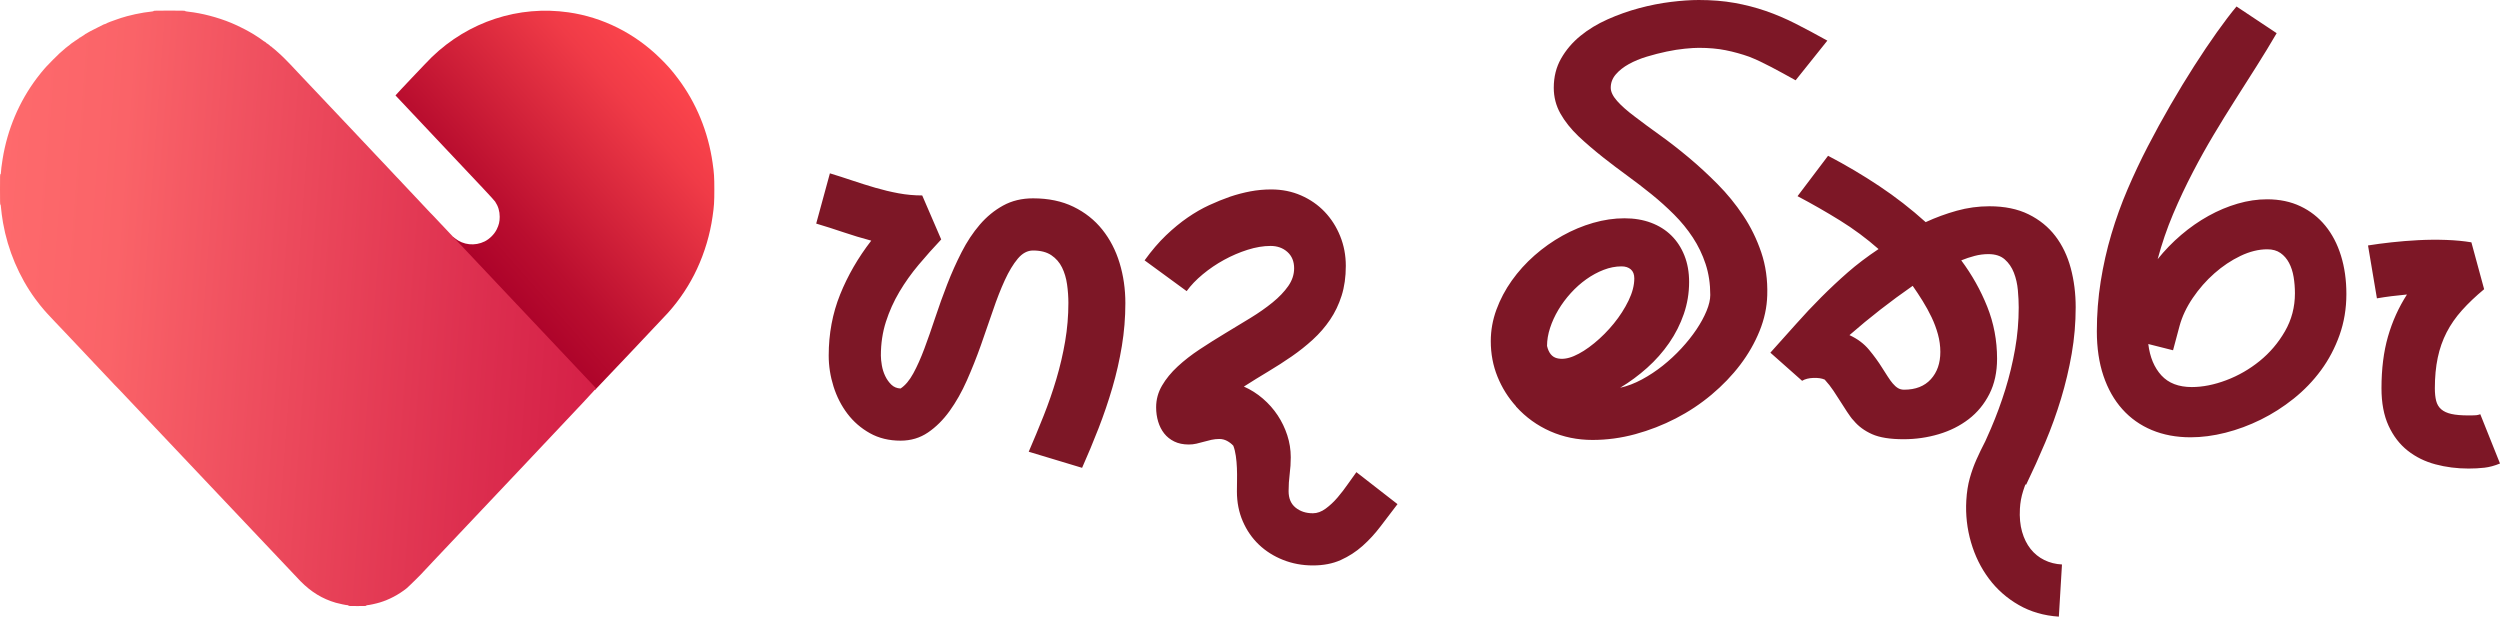
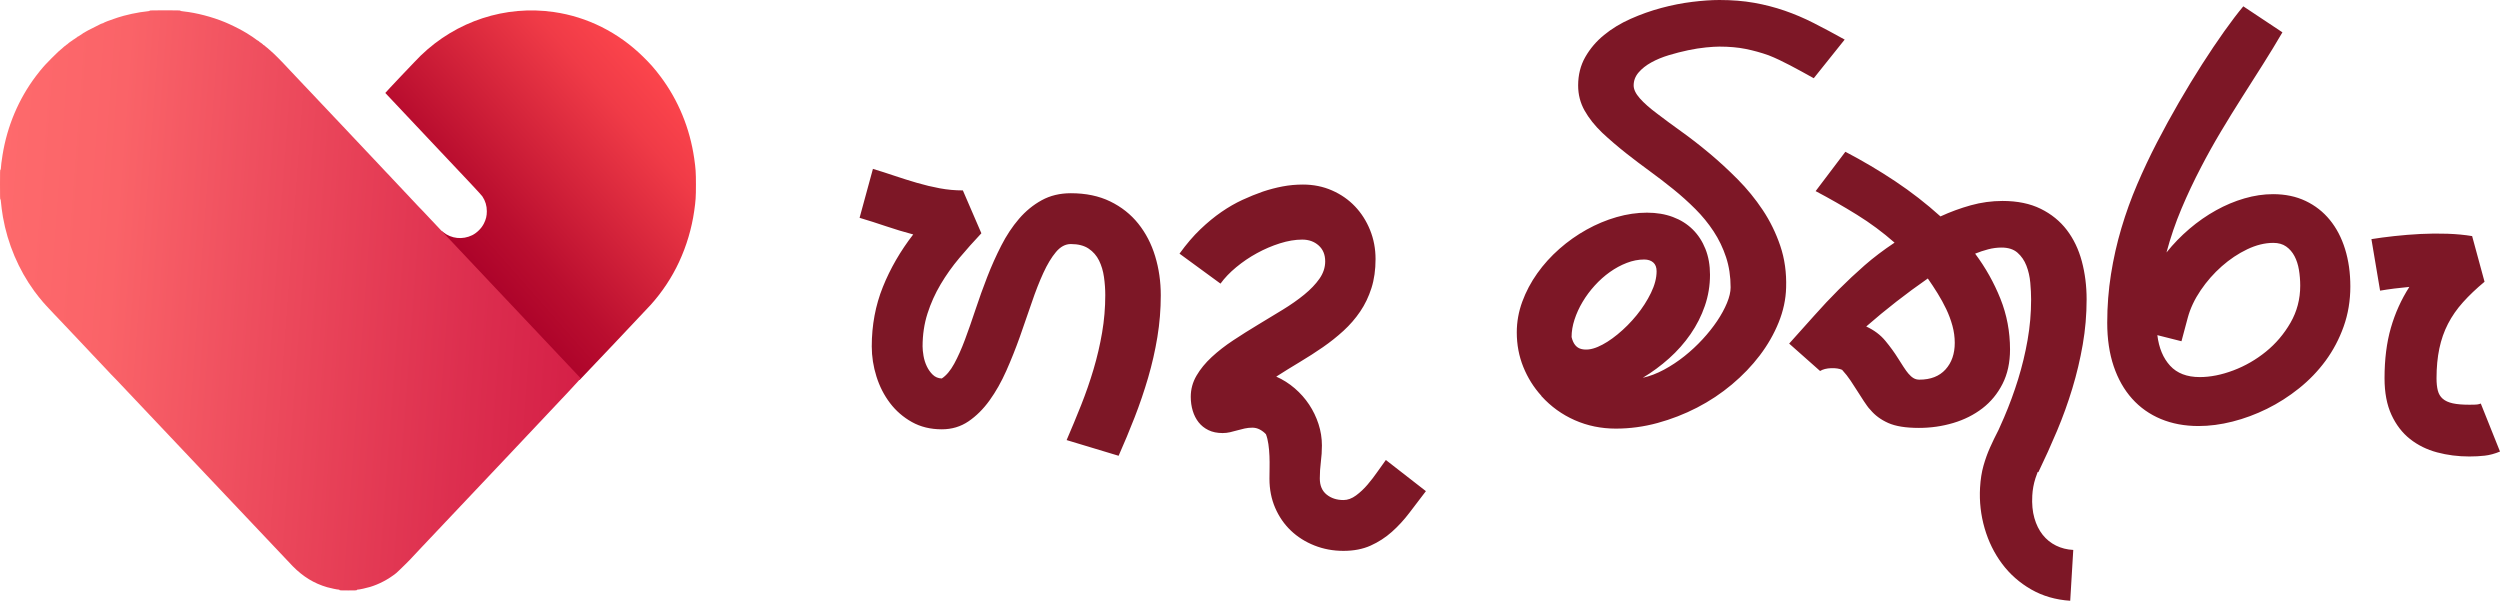
- <svg xmlns="http://www.w3.org/2000/svg" viewBox="0 0 10399.1 2565" role="img" aria-label="Hadamithuru – හදමිතුරු">
+ <svg xmlns="http://www.w3.org/2000/svg" viewBox="0 0 10674.1 2565" role="img" aria-label="Hadamithuru – හදමිතුරු">
  <defs>
    <linearGradient id="aR" gradientUnits="userSpaceOnUse" x1="1655" y1="871" x2="2368" y2="244">
      <stop offset="0.00" stop-color="#ad032a" />
      <stop offset="0.20" stop-color="#ba0e2f" />
      <stop offset="0.40" stop-color="#cc1d37" />
      <stop offset="0.60" stop-color="#de2c3f" />
      <stop offset="0.80" stop-color="#f03b47" />
      <stop offset="1.00" stop-color="#fc454c" />
    </linearGradient>
    <linearGradient id="aL" gradientUnits="userSpaceOnUse" x1="2083" y1="1086" x2="-25" y2="929">
      <stop offset="0.00" stop-color="#d52047" />
      <stop offset="0.20" stop-color="#dd2f4f" />
      <stop offset="0.40" stop-color="#e74057" />
      <stop offset="0.60" stop-color="#f05160" />
      <stop offset="0.80" stop-color="#fa6368" />
      <stop offset="1.00" stop-color="#fe6a6c" />
    </linearGradient>
  </defs>
  <g transform="translate(0 44.1) scale(1.19597)">
    <path fill="url(#aR)" d="M1822.5 1059.4L1576.5 799.0L1576.2 793.0L1575.9 786.9L1581.9 791.7C1611.3 815.5 1651.5 819.7 1685.8 802.8C1702.8 794.3 1719.3 777.9 1727.7 760.8C1735.2 745.6 1738.0 733.9 1738.0 717.2C1738.0 697.5 1732.7 680.2 1722.1 664.3C1718.0 658.2 1672.1 609.1 1546.0 475.9C1452.2 376.8 1375.5 295.4 1375.5 295.0C1375.5 293.8 1488.5 174.6 1502.1 161.5C1630.0 38.1 1804.3 -18.9 1977.5 6.1C2096.4 23.2 2207.1 78.6 2295.3 165.0C2321.1 190.2 2337.3 208.6 2358.2 236.5C2421.7 321.0 2463.0 421.5 2478.4 529.0C2483.6 564.9 2484.5 578.6 2484.5 622.5C2484.5 666.3 2483.6 679.9 2478.4 716.0C2469.6 778.2 2450.9 841.2 2424.3 898.3C2398.8 953.4 2363.5 1006.7 2322.4 1052.1C2310.1 1065.8 2069.5 1320.0 2069.0 1319.9C2068.7 1319.9 1957.8 1202.7 1822.5 1059.4Z" />
    <path fill="url(#aL)" d="M1212.0 2069.5C1212.0 2068.5 1211.0 2068.0 1209.0 2068.0C1204.1 2068.0 1180.6 2063.1 1167.9 2059.5C1121.5 2046.1 1081.8 2021.9 1044.9 1984.3C1037.4 1976.7 895.5 1826.7 729.5 1651.0C563.5 1475.3 422.1 1325.7 415.1 1318.6C408.2 1311.5 400.2 1303.4 397.5 1300.6C394.8 1297.7 387.1 1289.6 380.5 1282.5C373.9 1275.4 366.2 1267.3 363.5 1264.5C360.8 1261.7 352.9 1253.4 346.0 1246.0C339.1 1238.6 331.2 1230.3 328.5 1227.5C322.1 1220.9 309.2 1207.2 296.5 1193.5C291.0 1187.5 283.4 1179.4 279.5 1175.5C269.7 1165.6 250.9 1145.7 227.5 1120.5C222.0 1114.6 214.3 1106.6 210.5 1102.6C206.6 1098.7 197.9 1089.4 191.0 1082.1C184.1 1074.7 176.5 1066.5 174.0 1064.0C171.5 1061.5 166.7 1056.3 163.3 1052.5C159.9 1048.6 155.5 1043.7 153.5 1041.5C146.9 1034.2 131.3 1014.6 122.5 1002.5C66.3 925.6 27.3 833.3 10.5 738.0C7.5 720.6 4.2 695.8 3.3 683.8C2.9 677.4 2.3 675.0 1.4 675.0C0.2 675.0 0.0 665.8 0.0 622.0C0.0 575.6 0.2 569.0 1.5 569.0C2.6 569.0 3.0 567.9 3.0 565.2C3.0 559.0 5.9 535.6 9.1 516.1C25.8 412.8 66.5 316.7 128.2 234.8C136.7 223.5 150.6 206.3 153.9 202.9C154.8 202.0 158.2 198.2 161.5 194.4C168.0 187.0 199.5 155.4 207.7 148.0C215.0 141.5 220.3 136.8 223.9 134.0C225.6 132.6 228.0 130.5 229.2 129.2C230.4 128.0 231.8 127.0 232.4 127.0C233.0 127.0 234.1 126.1 234.8 125.0C235.5 123.9 236.6 123.0 237.3 123.0C237.9 123.0 240.1 121.4 242.0 119.5C243.9 117.6 245.7 116.0 246.1 116.0C246.4 116.0 248.3 114.7 250.1 113.0C252.0 111.4 255.0 109.3 256.8 108.5C258.5 107.6 260.0 106.5 260.0 106.0C260.0 105.4 260.6 105.0 261.3 105.0C262.0 105.0 263.6 104.1 264.8 103.0C266.0 101.9 267.3 101.0 267.8 101.0C268.3 101.0 269.9 99.9 271.4 98.5C272.9 97.1 274.5 96.0 275.1 96.0C275.6 96.0 276.0 95.5 276.0 95.0C276.0 94.5 276.6 94.0 277.4 94.0C278.2 94.0 280.8 92.5 283.2 90.8C285.6 89.0 289.2 86.6 291.3 85.6C293.3 84.5 295.0 83.4 295.0 83.0C295.0 82.6 295.8 82.0 296.7 81.6C297.7 81.3 299.9 80.1 301.5 79.0C303.1 77.9 305.9 76.3 307.5 75.4C309.1 74.6 312.8 72.6 315.5 71.0C320.5 68.1 351.0 52.8 360.4 48.3C363.2 47.0 366.2 46.0 367.1 46.0C368.1 46.0 369.0 45.6 369.2 45.1C369.6 43.9 394.9 34.0 408.0 30.0C413.8 28.2 419.9 26.1 421.5 25.4C426.7 23.2 453.8 16.1 470.9 12.4C489.4 8.4 513.3 4.5 525.8 3.5C531.7 2.9 534.0 2.4 534.0 1.4C534.0 0.2 543.1 0.0 589.0 0.0C633.6 0.0 644.0 0.2 644.0 1.3C644.0 2.2 647.4 3.0 655.8 3.9C702.3 9.0 756.9 23.3 803.5 42.5C821.0 49.7 852.1 64.9 866.4 73.2C872.4 76.7 879.1 80.6 881.4 81.9C889.5 86.5 916.0 104.4 916.0 105.2C916.0 105.6 916.4 106.0 917.0 106.0C918.3 106.0 927.0 112.2 927.0 113.2C927.0 113.6 927.5 114.0 928.1 114.0C929.4 114.0 940.0 122.2 940.0 123.2C940.0 123.7 940.6 124.0 941.4 124.0C942.2 124.0 943.5 124.8 944.2 125.8C944.9 126.7 946.6 128.3 948.0 129.1C949.4 130.0 952.2 132.3 954.2 134.1C956.3 136.0 960.1 139.3 962.7 141.5C979.1 155.4 1000.5 176.8 1035.5 214.5C1042.1 221.6 1049.8 229.7 1052.5 232.5C1055.2 235.3 1062.9 243.4 1069.5 250.5C1076.1 257.6 1083.8 265.7 1086.5 268.5C1089.2 271.3 1097.1 279.6 1104.0 286.9C1110.9 294.3 1118.8 302.6 1121.5 305.4C1124.2 308.2 1131.9 316.4 1138.5 323.5C1145.1 330.6 1152.8 338.7 1155.5 341.4C1158.2 344.2 1166.1 352.6 1173.0 359.9C1179.9 367.3 1187.8 375.6 1190.5 378.5C1193.2 381.3 1201.1 389.6 1208.0 396.9C1214.9 404.3 1222.5 412.4 1225.0 414.9C1227.5 417.5 1234.0 424.4 1239.5 430.3C1245.0 436.2 1252.9 444.6 1257.0 448.9C1261.1 453.2 1269.0 461.6 1274.5 467.4C1280.0 473.3 1287.7 481.4 1291.5 485.4C1295.3 489.4 1303.0 497.5 1308.5 503.5C1314.0 509.5 1321.9 517.8 1326.0 522.0C1330.1 526.3 1338.0 534.6 1343.5 540.5C1349.0 546.5 1356.7 554.6 1360.5 558.6C1364.3 562.6 1372.0 570.7 1377.5 576.7C1383.0 582.6 1390.5 590.4 1394.2 594.2C1398.0 597.9 1401.0 601.2 1401.0 601.6C1401.0 602.0 1405.0 606.2 1410.0 611.1C1415.0 616.0 1419.0 620.3 1419.0 620.7C1419.0 621.0 1422.8 625.1 1427.5 629.7C1432.2 634.3 1436.0 638.3 1436.0 638.7C1436.0 639.0 1439.8 643.1 1444.5 647.8C1449.2 652.4 1453.0 656.5 1453.0 656.7C1453.0 657.0 1456.8 661.1 1461.5 665.8C1466.2 670.5 1470.0 674.6 1470.0 674.9C1470.0 675.2 1473.8 679.3 1478.5 683.9C1483.2 688.5 1487.0 692.6 1487.0 693.0C1487.0 693.3 1491.0 697.6 1495.9 702.4C1500.9 707.2 1505.0 711.5 1505.2 711.9C1505.4 712.3 1632.8 847.4 1788.5 1012.1C1944.2 1176.8 2072.1 1312.3 2072.8 1313.2C2074.0 1314.7 2043.1 1347.7 1806.9 1597.7C1659.9 1753.2 1524.4 1896.5 1505.8 1916.2C1487.2 1935.8 1472.0 1952.0 1472.0 1952.2C1472.0 1953.6 1420.9 2004.0 1414.0 2009.5C1386.4 2031.4 1353.6 2048.7 1321.2 2058.5C1308.2 2062.5 1282.7 2068.0 1277.5 2068.0C1275.1 2068.0 1274.0 2068.5 1274.0 2069.5C1274.0 2070.8 1269.9 2071.0 1243.0 2071.0C1216.1 2071.0 1212.0 2070.8 1212.0 2069.5Z" />
  </g>
-   <path fill="#7D1726" transform="translate(3414.1 1833)" d="M332 0Q260 0 204.5 -31.0Q149 -62 111.0 -112.0Q73 -162 53.0 -225.5Q33 -289 33 -354Q33 -490 80.5 -608.0Q128 -726 210 -832Q150 -848 94.0 -867.0Q38 -886 -19 -903L38 -1112Q84 -1098 131.5 -1082.0Q179 -1066 227.0 -1052.0Q275 -1038 323.5 -1029.0Q372 -1020 422 -1020L501 -837Q452 -785 407.0 -731.5Q362 -678 327.0 -619.0Q292 -560 271.0 -494.5Q250 -429 250 -354Q250 -337 254.0 -313.5Q258 -290 268.0 -269.0Q278 -248 293.5 -233.0Q309 -218 332 -217Q361 -236 385.0 -280.0Q409 -324 431.0 -383.0Q453 -442 476.0 -511.5Q499 -581 526.0 -650.5Q553 -720 586.0 -784.5Q619 -849 661.5 -898.5Q704 -948 758.5 -978.0Q813 -1008 883 -1008Q979 -1008 1051.0 -973.0Q1123 -938 1171.0 -878.0Q1219 -818 1243.0 -739.0Q1267 -660 1267 -572Q1267 -482 1252.5 -394.0Q1238 -306 1213.0 -220.5Q1188 -135 1155.5 -51.5Q1123 32 1087 113L865 46Q897 -28 927.0 -103.5Q957 -179 980.0 -256.5Q1003 -334 1016.5 -413.0Q1030 -492 1030 -573Q1030 -611 1024.5 -650.0Q1019 -689 1003.5 -720.5Q988 -752 959.0 -771.5Q930 -791 883 -791Q848 -791 819.5 -757.0Q791 -723 765.5 -667.5Q740 -612 716.0 -541.0Q692 -470 665.5 -395.5Q639 -321 607.5 -250.0Q576 -179 536.0 -123.5Q496 -68 446.0 -34.0Q396 0 332 0ZM1760 -225Q1803 -206 1839.0 -175.0Q1875 -144 1900.5 -105.5Q1926 -67 1940.5 -22.5Q1955 22 1955 69Q1955 104 1950.5 139.0Q1946 174 1946 210Q1946 255 1975.0 278.5Q2004 302 2047 302Q2074 302 2100.5 282.5Q2127 263 2150.0 236.0Q2173 209 2193.0 180.0Q2213 151 2228 131L2399 264Q2363 311 2328.5 356.5Q2294 402 2253.5 438.0Q2213 474 2163.0 496.5Q2113 519 2047 519Q1981 519 1923.0 496.0Q1865 473 1822.5 432.5Q1780 392 1755.5 335.5Q1731 279 1731 211Q1731 190 1731.5 165.0Q1732 140 1731.0 114.0Q1730 88 1726.5 63.5Q1723 39 1716 21Q1705 9 1690.0 1.0Q1675 -7 1658 -7Q1641 -7 1625.0 -3.5Q1609 0 1593.5 4.5Q1578 9 1562.5 12.5Q1547 16 1531 16Q1496 16 1470.5 3.5Q1445 -9 1428.5 -30.0Q1412 -51 1403.5 -79.0Q1395 -107 1395 -139Q1395 -187 1419.5 -229.0Q1444 -271 1484.5 -308.5Q1525 -346 1576.5 -380.0Q1628 -414 1682.0 -446.5Q1736 -479 1787.5 -510.5Q1839 -542 1879.5 -575.0Q1920 -608 1944.5 -643.0Q1969 -678 1969 -717Q1969 -760 1941.0 -785.0Q1913 -810 1871 -810Q1826 -810 1775.5 -794.0Q1725 -778 1677.5 -752.0Q1630 -726 1589.0 -692.0Q1548 -658 1522 -622L1347 -750Q1391 -811 1436.0 -854.0Q1481 -897 1526.0 -928.0Q1571 -959 1615.5 -979.5Q1660 -1000 1703 -1015Q1745 -1029 1787.0 -1037.0Q1829 -1045 1874 -1045Q1941 -1045 1998.0 -1020.0Q2055 -995 2096.0 -952.0Q2137 -909 2160.5 -851.0Q2184 -793 2184 -727Q2184 -658 2166.5 -603.0Q2149 -548 2118.5 -503.0Q2088 -458 2047.0 -420.5Q2006 -383 1959.0 -350.5Q1912 -318 1861.0 -287.5Q1810 -257 1760 -225ZM3021 -394Q3031 -351 3062.0 -343.0Q3093 -335 3133.0 -352.0Q3173 -369 3217.5 -405.5Q3262 -442 3299.0 -487.5Q3336 -533 3360.0 -582.5Q3384 -632 3384 -675Q3384 -700 3369.5 -712.5Q3355 -725 3331 -725Q3294 -725 3256.5 -710.5Q3219 -696 3184.5 -671.5Q3150 -647 3120.0 -614.0Q3090 -581 3068.0 -544.0Q3046 -507 3033.5 -468.5Q3021 -430 3021 -394ZM3210 -3Q3116 -3 3034.5 -39.0Q2953 -75 2893 -141H2892V-143Q2843 -197 2815.0 -266.0Q2787 -335 2787 -414Q2787 -481 2810.5 -545.0Q2834 -609 2874.5 -666.0Q2915 -723 2969.0 -770.5Q3023 -818 3085.0 -852.5Q3147 -887 3213.0 -906.0Q3279 -925 3343 -925Q3404 -925 3453.5 -906.5Q3503 -888 3538.0 -853.5Q3573 -819 3592.5 -770.0Q3612 -721 3612 -660Q3612 -591 3590.0 -527.0Q3568 -463 3529.0 -406.5Q3490 -350 3437.5 -303.0Q3385 -256 3325 -220Q3370 -230 3415.5 -254.5Q3461 -279 3502.5 -312.0Q3544 -345 3580.0 -384.0Q3616 -423 3642.5 -462.5Q3669 -502 3684.5 -539.5Q3700 -577 3700 -606Q3700 -676 3680.5 -735.0Q3661 -794 3627.5 -845.0Q3594 -896 3549.5 -940.5Q3505 -985 3455.5 -1025.0Q3406 -1065 3354.5 -1102.5Q3303 -1140 3256 -1177Q3199 -1222 3152 -1266Q3104 -1312 3076.5 -1361.0Q3049 -1410 3049 -1468Q3049 -1536 3079.5 -1589.5Q3110 -1643 3159.5 -1683.5Q3209 -1724 3273.0 -1752.5Q3337 -1781 3404.0 -1799.0Q3471 -1817 3536.0 -1825.0Q3601 -1833 3652 -1833Q3733 -1833 3800.5 -1821.0Q3868 -1809 3930.5 -1787.5Q3993 -1766 4055.0 -1734.5Q4117 -1703 4187 -1664L4055 -1499Q4027 -1515 4002.5 -1528.0Q3978 -1541 3954 -1554Q3931 -1566 3908.0 -1577.0Q3885 -1588 3862 -1597Q3814 -1614 3764.5 -1624.0Q3715 -1634 3652 -1634Q3630 -1634 3594.5 -1630.5Q3559 -1627 3518.5 -1618.5Q3478 -1610 3436.5 -1597.5Q3395 -1585 3361.5 -1566.5Q3328 -1548 3307.0 -1523.5Q3286 -1499 3286 -1468Q3286 -1443 3312.5 -1413.0Q3339 -1383 3386 -1348Q3433 -1312 3491.0 -1270.5Q3549 -1229 3610 -1178Q3671 -1127 3730.5 -1067.0Q3790 -1007 3837.0 -936.5Q3884 -866 3912.0 -783.5Q3940 -701 3937 -605Q3935 -530 3905.0 -456.0Q3875 -382 3824.5 -315.5Q3774 -249 3705.5 -191.5Q3637 -134 3556.5 -92.5Q3476 -51 3388.0 -27.0Q3300 -3 3210 -3ZM4542 -644Q4473 -596 4407.5 -545.0Q4342 -494 4279 -439Q4329 -416 4360.5 -378.0Q4392 -340 4415 -303L4438 -267Q4451 -247 4459 -238Q4470 -225 4481.0 -218.5Q4492 -212 4506 -212Q4578 -212 4617.5 -255.5Q4657 -299 4657 -369Q4657 -406 4647.0 -442.5Q4637 -479 4620.5 -513.5Q4604 -548 4583.5 -581.0Q4563 -614 4542 -644ZM5014 183 4795 108Q4833 30 4867.5 -50.5Q4902 -131 4927.5 -213.5Q4953 -296 4968.0 -381.5Q4983 -467 4983 -554Q4983 -587 4979.5 -626.0Q4976 -665 4963.0 -698.5Q4950 -732 4925.0 -754.0Q4900 -776 4857 -776Q4828 -776 4799.5 -768.5Q4771 -761 4744 -750Q4811 -660 4852.0 -557.5Q4893 -455 4893 -341Q4893 -257 4861.0 -194.0Q4829 -131 4775.0 -89.5Q4721 -48 4650.5 -27.0Q4580 -6 4504 -6Q4420 -6 4373.0 -27.0Q4326 -48 4297 -83Q4289 -91 4282.5 -100.5Q4276 -110 4269 -120L4242 -162Q4228 -184 4212.5 -207.5Q4197 -231 4176 -254Q4158 -262 4129.0 -261.0Q4100 -260 4082 -249L3950 -366Q4007 -429 4057.5 -486.0Q4108 -543 4162 -597Q4216 -651 4272.0 -700.0Q4328 -749 4400 -797Q4325 -863 4239.5 -916.0Q4154 -969 4063 -1017L4190 -1185Q4301 -1127 4403.0 -1059.0Q4505 -991 4596 -909Q4659 -938 4725.5 -956.5Q4792 -975 4861 -975Q4956 -975 5024.0 -941.5Q5092 -908 5135.5 -851.0Q5179 -794 5199.5 -717.5Q5220 -641 5220 -555Q5220 -457 5203.5 -362.0Q5187 -267 5159.0 -174.5Q5131 -82 5093.5 7.0Q5056 96 5014 183ZM4881 -80 5095 0Q5081 35 5063.5 69.0Q5046 103 5029.5 138.0Q5013 173 5001.5 209.0Q4990 245 4988 283Q4985 337 4997.0 379.0Q5009 421 5032.5 450.5Q5056 480 5089.5 496.5Q5123 513 5163 515L5150 732Q5057 726 4983.0 683.5Q4909 641 4859.0 574.0Q4809 507 4784.5 422.5Q4760 338 4765 249Q4768 197 4779.5 156.0Q4791 115 4807.5 78.0Q4824 41 4843.5 3.5Q4863 -34 4881 -80ZM5698 -14Q5609 -14 5537.0 -44.0Q5465 -74 5414.0 -131.0Q5363 -188 5335.5 -269.5Q5308 -351 5308 -455Q5308 -561 5324.0 -662.0Q5340 -763 5368.5 -859.0Q5397 -955 5436.0 -1046.0Q5475 -1137 5520 -1224Q5565 -1311 5614.5 -1396.5Q5664 -1482 5713.0 -1558.5Q5762 -1635 5807.5 -1699.0Q5853 -1763 5889 -1806L6056 -1695Q6017 -1628 5973.0 -1558.5Q5929 -1489 5883.5 -1417.5Q5838 -1346 5793.5 -1271.5Q5749 -1197 5709 -1120Q5663 -1032 5625.0 -942.0Q5587 -852 5561 -755Q5605 -810 5659.0 -856.0Q5713 -902 5772.5 -935.0Q5832 -968 5894.0 -986.0Q5956 -1004 6016 -1004Q6094 -1004 6155.0 -975.0Q6216 -946 6258.5 -894.0Q6301 -842 6323.5 -769.5Q6346 -697 6346 -610Q6346 -519 6317.5 -439.0Q6289 -359 6240.5 -293.0Q6192 -227 6127.0 -175.0Q6062 -123 5990.0 -87.5Q5918 -52 5843.0 -33.0Q5768 -14 5698 -14ZM5625 -376 5522 -402Q5532 -320 5576.5 -271.5Q5621 -223 5703 -223Q5771 -223 5846.5 -251.5Q5922 -280 5985.5 -331.5Q6049 -383 6090.5 -455.0Q6132 -527 6132 -613Q6132 -648 6126.5 -681.0Q6121 -714 6107.5 -739.5Q6094 -765 6072.0 -780.5Q6050 -796 6017 -796Q5963 -796 5905.5 -768.5Q5848 -741 5797.0 -696.0Q5746 -651 5707.0 -593.5Q5668 -536 5652 -477ZM6854 116Q6782 116 6716.5 98.5Q6651 81 6601.0 41.5Q6551 2 6521.5 -62.0Q6492 -126 6492 -218Q6492 -339 6519.0 -433.0Q6546 -527 6598 -608Q6565 -605 6533.5 -601.0Q6502 -597 6473 -592L6436 -812Q6479 -819 6533.5 -825.0Q6588 -831 6645.5 -834.0Q6703 -837 6760.5 -835.0Q6818 -833 6866 -825L6919 -630Q6866 -586 6827.0 -542.5Q6788 -499 6763.0 -450.5Q6738 -402 6726.0 -345.0Q6714 -288 6714 -218Q6714 -187 6719.5 -165.5Q6725 -144 6740.5 -130.5Q6756 -117 6783.0 -111.0Q6810 -105 6854 -105Q6880 -105 6887.5 -106.0Q6895 -107 6903 -110L6985 95Q6951 109 6920.0 112.5Q6889 116 6854 116Z" />
+   <path fill="#7D1726" transform="translate(3689.1 1833)" d="M332 0Q260 0 204.5 -31.0Q149 -62 111.0 -112.0Q73 -162 53.0 -225.5Q33 -289 33 -354Q33 -490 80.5 -608.0Q128 -726 210 -832Q150 -848 94.0 -867.0Q38 -886 -19 -903L38 -1112Q84 -1098 131.5 -1082.0Q179 -1066 227.0 -1052.0Q275 -1038 323.5 -1029.0Q372 -1020 422 -1020L501 -837Q452 -785 407.0 -731.5Q362 -678 327.0 -619.0Q292 -560 271.0 -494.5Q250 -429 250 -354Q250 -337 254.0 -313.5Q258 -290 268.0 -269.0Q278 -248 293.5 -233.0Q309 -218 332 -217Q361 -236 385.0 -280.0Q409 -324 431.0 -383.0Q453 -442 476.0 -511.5Q499 -581 526.0 -650.5Q553 -720 586.0 -784.5Q619 -849 661.5 -898.5Q704 -948 758.5 -978.0Q813 -1008 883 -1008Q979 -1008 1051.0 -973.0Q1123 -938 1171.0 -878.0Q1219 -818 1243.0 -739.0Q1267 -660 1267 -572Q1267 -482 1252.5 -394.0Q1238 -306 1213.0 -220.5Q1188 -135 1155.5 -51.5Q1123 32 1087 113L865 46Q897 -28 927.0 -103.5Q957 -179 980.0 -256.5Q1003 -334 1016.5 -413.0Q1030 -492 1030 -573Q1030 -611 1024.5 -650.0Q1019 -689 1003.5 -720.5Q988 -752 959.0 -771.5Q930 -791 883 -791Q848 -791 819.5 -757.0Q791 -723 765.5 -667.5Q740 -612 716.0 -541.0Q692 -470 665.5 -395.5Q639 -321 607.5 -250.0Q576 -179 536.0 -123.5Q496 -68 446.0 -34.0Q396 0 332 0ZM1760 -225Q1803 -206 1839.0 -175.0Q1875 -144 1900.5 -105.5Q1926 -67 1940.5 -22.5Q1955 22 1955 69Q1955 104 1950.5 139.0Q1946 174 1946 210Q1946 255 1975.0 278.5Q2004 302 2047 302Q2074 302 2100.5 282.5Q2127 263 2150.0 236.0Q2173 209 2193.0 180.0Q2213 151 2228 131L2399 264Q2363 311 2328.5 356.5Q2294 402 2253.5 438.0Q2213 474 2163.0 496.5Q2113 519 2047 519Q1981 519 1923.0 496.0Q1865 473 1822.5 432.5Q1780 392 1755.5 335.5Q1731 279 1731 211Q1731 190 1731.5 165.0Q1732 140 1731.0 114.0Q1730 88 1726.5 63.5Q1723 39 1716 21Q1705 9 1690.0 1.0Q1675 -7 1658 -7Q1641 -7 1625.0 -3.5Q1609 0 1593.5 4.5Q1578 9 1562.5 12.5Q1547 16 1531 16Q1496 16 1470.5 3.5Q1445 -9 1428.5 -30.0Q1412 -51 1403.5 -79.0Q1395 -107 1395 -139Q1395 -187 1419.5 -229.0Q1444 -271 1484.5 -308.5Q1525 -346 1576.5 -380.0Q1628 -414 1682.0 -446.5Q1736 -479 1787.5 -510.5Q1839 -542 1879.5 -575.0Q1920 -608 1944.5 -643.0Q1969 -678 1969 -717Q1969 -760 1941.0 -785.0Q1913 -810 1871 -810Q1826 -810 1775.5 -794.0Q1725 -778 1677.5 -752.0Q1630 -726 1589.0 -692.0Q1548 -658 1522 -622L1347 -750Q1391 -811 1436.0 -854.0Q1481 -897 1526.0 -928.0Q1571 -959 1615.5 -979.5Q1660 -1000 1703 -1015Q1745 -1029 1787.0 -1037.0Q1829 -1045 1874 -1045Q1941 -1045 1998.0 -1020.0Q2055 -995 2096.0 -952.0Q2137 -909 2160.5 -851.0Q2184 -793 2184 -727Q2184 -658 2166.5 -603.0Q2149 -548 2118.5 -503.0Q2088 -458 2047.0 -420.5Q2006 -383 1959.0 -350.5Q1912 -318 1861.0 -287.5Q1810 -257 1760 -225ZM3021 -394Q3031 -351 3062.0 -343.0Q3093 -335 3133.0 -352.0Q3173 -369 3217.5 -405.5Q3262 -442 3299.0 -487.5Q3336 -533 3360.0 -582.5Q3384 -632 3384 -675Q3384 -700 3369.5 -712.5Q3355 -725 3331 -725Q3294 -725 3256.5 -710.5Q3219 -696 3184.5 -671.5Q3150 -647 3120.0 -614.0Q3090 -581 3068.0 -544.0Q3046 -507 3033.5 -468.5Q3021 -430 3021 -394ZM3210 -3Q3116 -3 3034.5 -39.0Q2953 -75 2893 -141H2892V-143Q2843 -197 2815.0 -266.0Q2787 -335 2787 -414Q2787 -481 2810.5 -545.0Q2834 -609 2874.5 -666.0Q2915 -723 2969.0 -770.5Q3023 -818 3085.0 -852.5Q3147 -887 3213.0 -906.0Q3279 -925 3343 -925Q3404 -925 3453.5 -906.5Q3503 -888 3538.0 -853.5Q3573 -819 3592.5 -770.0Q3612 -721 3612 -660Q3612 -591 3590.0 -527.0Q3568 -463 3529.0 -406.5Q3490 -350 3437.5 -303.0Q3385 -256 3325 -220Q3370 -230 3415.5 -254.5Q3461 -279 3502.5 -312.0Q3544 -345 3580.0 -384.0Q3616 -423 3642.5 -462.5Q3669 -502 3684.5 -539.5Q3700 -577 3700 -606Q3700 -676 3680.5 -735.0Q3661 -794 3627.5 -845.0Q3594 -896 3549.5 -940.5Q3505 -985 3455.5 -1025.0Q3406 -1065 3354.5 -1102.5Q3303 -1140 3256 -1177Q3199 -1222 3152 -1266Q3104 -1312 3076.5 -1361.0Q3049 -1410 3049 -1468Q3049 -1536 3079.5 -1589.5Q3110 -1643 3159.5 -1683.5Q3209 -1724 3273.0 -1752.5Q3337 -1781 3404.0 -1799.0Q3471 -1817 3536.0 -1825.0Q3601 -1833 3652 -1833Q3733 -1833 3800.5 -1821.0Q3868 -1809 3930.5 -1787.5Q3993 -1766 4055.0 -1734.5Q4117 -1703 4187 -1664L4055 -1499Q4027 -1515 4002.5 -1528.0Q3978 -1541 3954 -1554Q3931 -1566 3908.0 -1577.0Q3885 -1588 3862 -1597Q3814 -1614 3764.5 -1624.0Q3715 -1634 3652 -1634Q3630 -1634 3594.5 -1630.5Q3559 -1627 3518.5 -1618.5Q3478 -1610 3436.5 -1597.5Q3395 -1585 3361.5 -1566.5Q3328 -1548 3307.0 -1523.5Q3286 -1499 3286 -1468Q3286 -1443 3312.5 -1413.0Q3339 -1383 3386 -1348Q3433 -1312 3491.0 -1270.5Q3549 -1229 3610 -1178Q3671 -1127 3730.5 -1067.0Q3790 -1007 3837.0 -936.5Q3884 -866 3912.0 -783.5Q3940 -701 3937 -605Q3935 -530 3905.0 -456.0Q3875 -382 3824.5 -315.5Q3774 -249 3705.5 -191.5Q3637 -134 3556.5 -92.5Q3476 -51 3388.0 -27.0Q3300 -3 3210 -3ZM4542 -644Q4473 -596 4407.5 -545.0Q4342 -494 4279 -439Q4329 -416 4360.5 -378.0Q4392 -340 4415 -303L4438 -267Q4451 -247 4459 -238Q4470 -225 4481.0 -218.5Q4492 -212 4506 -212Q4578 -212 4617.5 -255.5Q4657 -299 4657 -369Q4657 -406 4647.0 -442.5Q4637 -479 4620.5 -513.5Q4604 -548 4583.5 -581.0Q4563 -614 4542 -644ZM5014 183 4795 108Q4833 30 4867.5 -50.5Q4902 -131 4927.5 -213.5Q4953 -296 4968.0 -381.5Q4983 -467 4983 -554Q4983 -587 4979.5 -626.0Q4976 -665 4963.0 -698.5Q4950 -732 4925.0 -754.0Q4900 -776 4857 -776Q4828 -776 4799.5 -768.5Q4771 -761 4744 -750Q4811 -660 4852.0 -557.5Q4893 -455 4893 -341Q4893 -257 4861.0 -194.0Q4829 -131 4775.0 -89.5Q4721 -48 4650.5 -27.0Q4580 -6 4504 -6Q4420 -6 4373.0 -27.0Q4326 -48 4297 -83Q4289 -91 4282.5 -100.5Q4276 -110 4269 -120L4242 -162Q4228 -184 4212.5 -207.5Q4197 -231 4176 -254Q4158 -262 4129.0 -261.0Q4100 -260 4082 -249L3950 -366Q4007 -429 4057.5 -486.0Q4108 -543 4162 -597Q4216 -651 4272.0 -700.0Q4328 -749 4400 -797Q4325 -863 4239.5 -916.0Q4154 -969 4063 -1017L4190 -1185Q4301 -1127 4403.0 -1059.0Q4505 -991 4596 -909Q4659 -938 4725.5 -956.5Q4792 -975 4861 -975Q4956 -975 5024.0 -941.5Q5092 -908 5135.5 -851.0Q5179 -794 5199.5 -717.5Q5220 -641 5220 -555Q5220 -457 5203.5 -362.0Q5187 -267 5159.0 -174.5Q5131 -82 5093.5 7.0Q5056 96 5014 183ZM4881 -80 5095 0Q5081 35 5063.5 69.0Q5046 103 5029.5 138.0Q5013 173 5001.5 209.0Q4990 245 4988 283Q4985 337 4997.0 379.0Q5009 421 5032.5 450.5Q5056 480 5089.5 496.5Q5123 513 5163 515L5150 732Q5057 726 4983.0 683.5Q4909 641 4859.0 574.0Q4809 507 4784.5 422.5Q4760 338 4765 249Q4768 197 4779.5 156.0Q4791 115 4807.5 78.0Q4824 41 4843.5 3.5Q4863 -34 4881 -80ZM5698 -14Q5609 -14 5537.0 -44.0Q5465 -74 5414.0 -131.0Q5363 -188 5335.5 -269.5Q5308 -351 5308 -455Q5308 -561 5324.0 -662.0Q5340 -763 5368.5 -859.0Q5397 -955 5436.0 -1046.0Q5475 -1137 5520 -1224Q5565 -1311 5614.5 -1396.5Q5664 -1482 5713.0 -1558.5Q5762 -1635 5807.5 -1699.0Q5853 -1763 5889 -1806L6056 -1695Q6017 -1628 5973.0 -1558.5Q5929 -1489 5883.5 -1417.5Q5838 -1346 5793.5 -1271.5Q5749 -1197 5709 -1120Q5663 -1032 5625.0 -942.0Q5587 -852 5561 -755Q5605 -810 5659.0 -856.0Q5713 -902 5772.5 -935.0Q5832 -968 5894.0 -986.0Q5956 -1004 6016 -1004Q6094 -1004 6155.0 -975.0Q6216 -946 6258.5 -894.0Q6301 -842 6323.5 -769.5Q6346 -697 6346 -610Q6346 -519 6317.5 -439.0Q6289 -359 6240.5 -293.0Q6192 -227 6127.0 -175.0Q6062 -123 5990.0 -87.5Q5918 -52 5843.0 -33.0Q5768 -14 5698 -14ZM5625 -376 5522 -402Q5532 -320 5576.5 -271.5Q5621 -223 5703 -223Q5771 -223 5846.5 -251.5Q5922 -280 5985.5 -331.5Q6049 -383 6090.5 -455.0Q6132 -527 6132 -613Q6132 -648 6126.5 -681.0Q6121 -714 6107.5 -739.5Q6094 -765 6072.0 -780.5Q6050 -796 6017 -796Q5963 -796 5905.5 -768.5Q5848 -741 5797.0 -696.0Q5746 -651 5707.0 -593.5Q5668 -536 5652 -477ZM6854 116Q6782 116 6716.5 98.5Q6651 81 6601.0 41.5Q6551 2 6521.5 -62.0Q6492 -126 6492 -218Q6492 -339 6519.0 -433.0Q6546 -527 6598 -608Q6565 -605 6533.5 -601.0Q6502 -597 6473 -592L6436 -812Q6479 -819 6533.5 -825.0Q6588 -831 6645.5 -834.0Q6703 -837 6760.5 -835.0Q6818 -833 6866 -825L6919 -630Q6866 -586 6827.0 -542.5Q6788 -499 6763.0 -450.5Q6738 -402 6726.0 -345.0Q6714 -288 6714 -218Q6714 -187 6719.5 -165.5Q6725 -144 6740.5 -130.5Q6756 -117 6783.0 -111.0Q6810 -105 6854 -105Q6880 -105 6887.5 -106.0Q6895 -107 6903 -110L6985 95Q6951 109 6920.0 112.5Q6889 116 6854 116Z" />
</svg>
